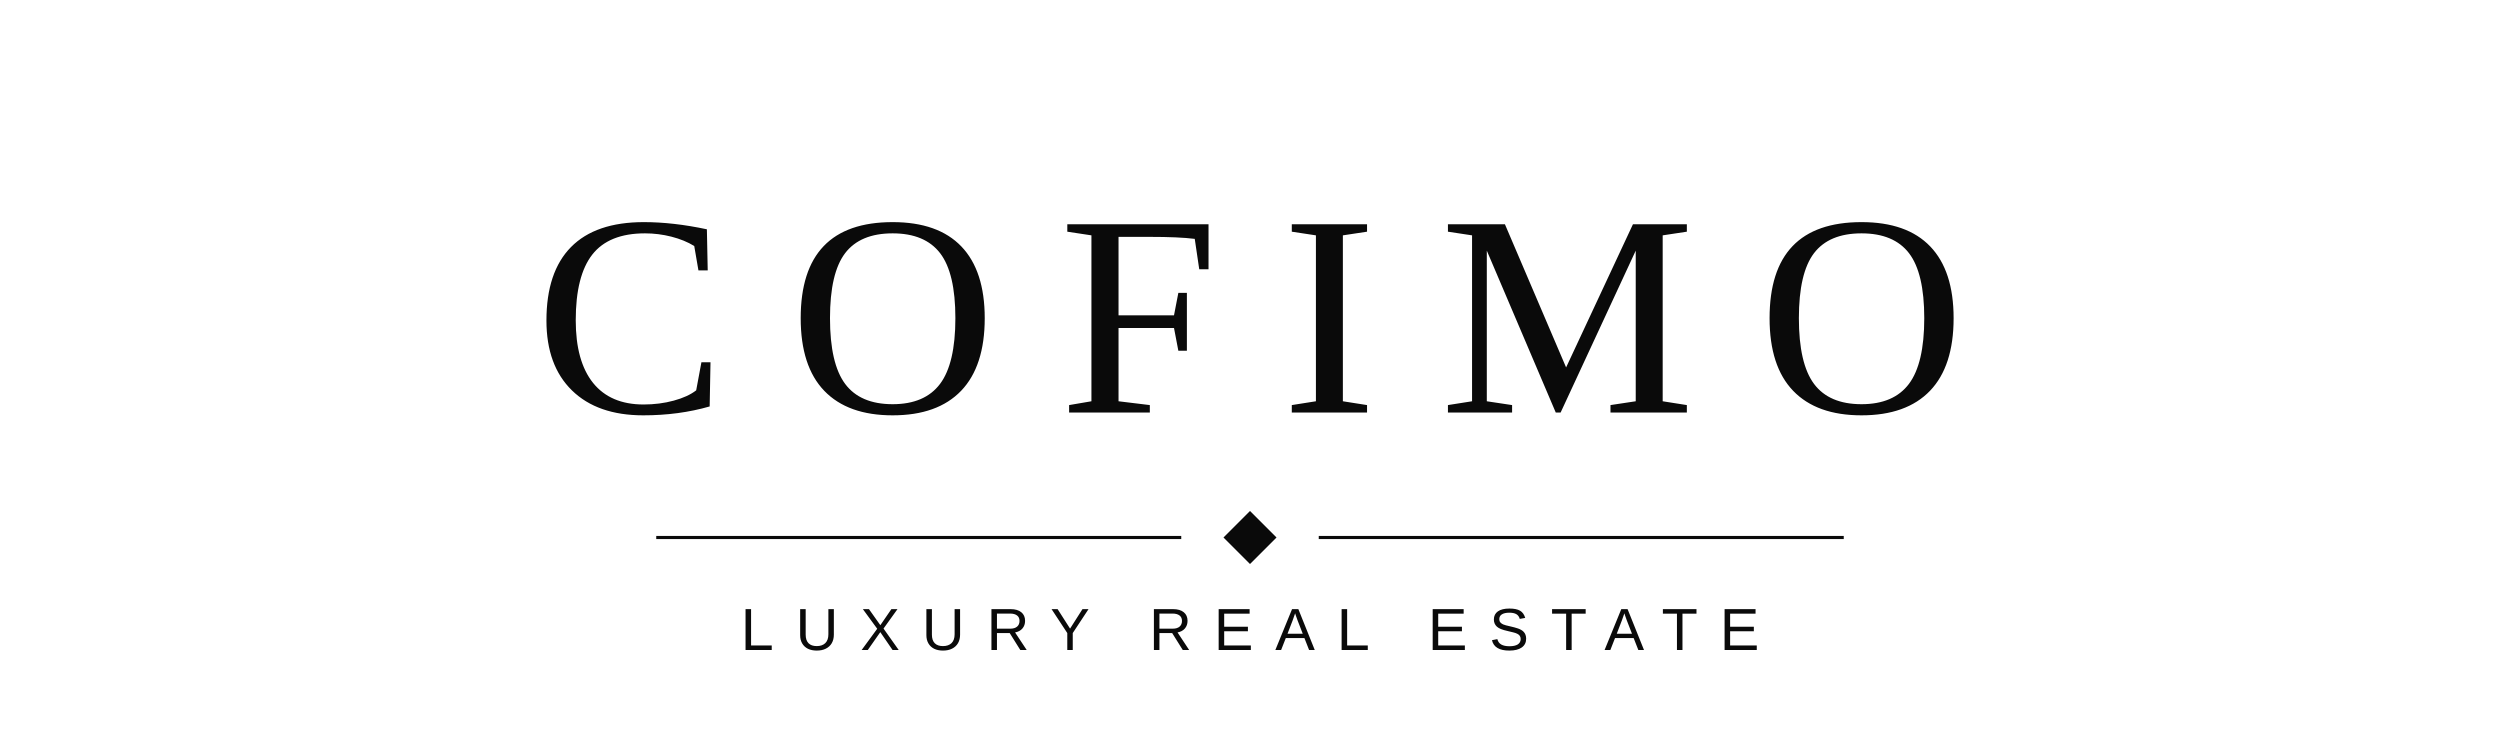
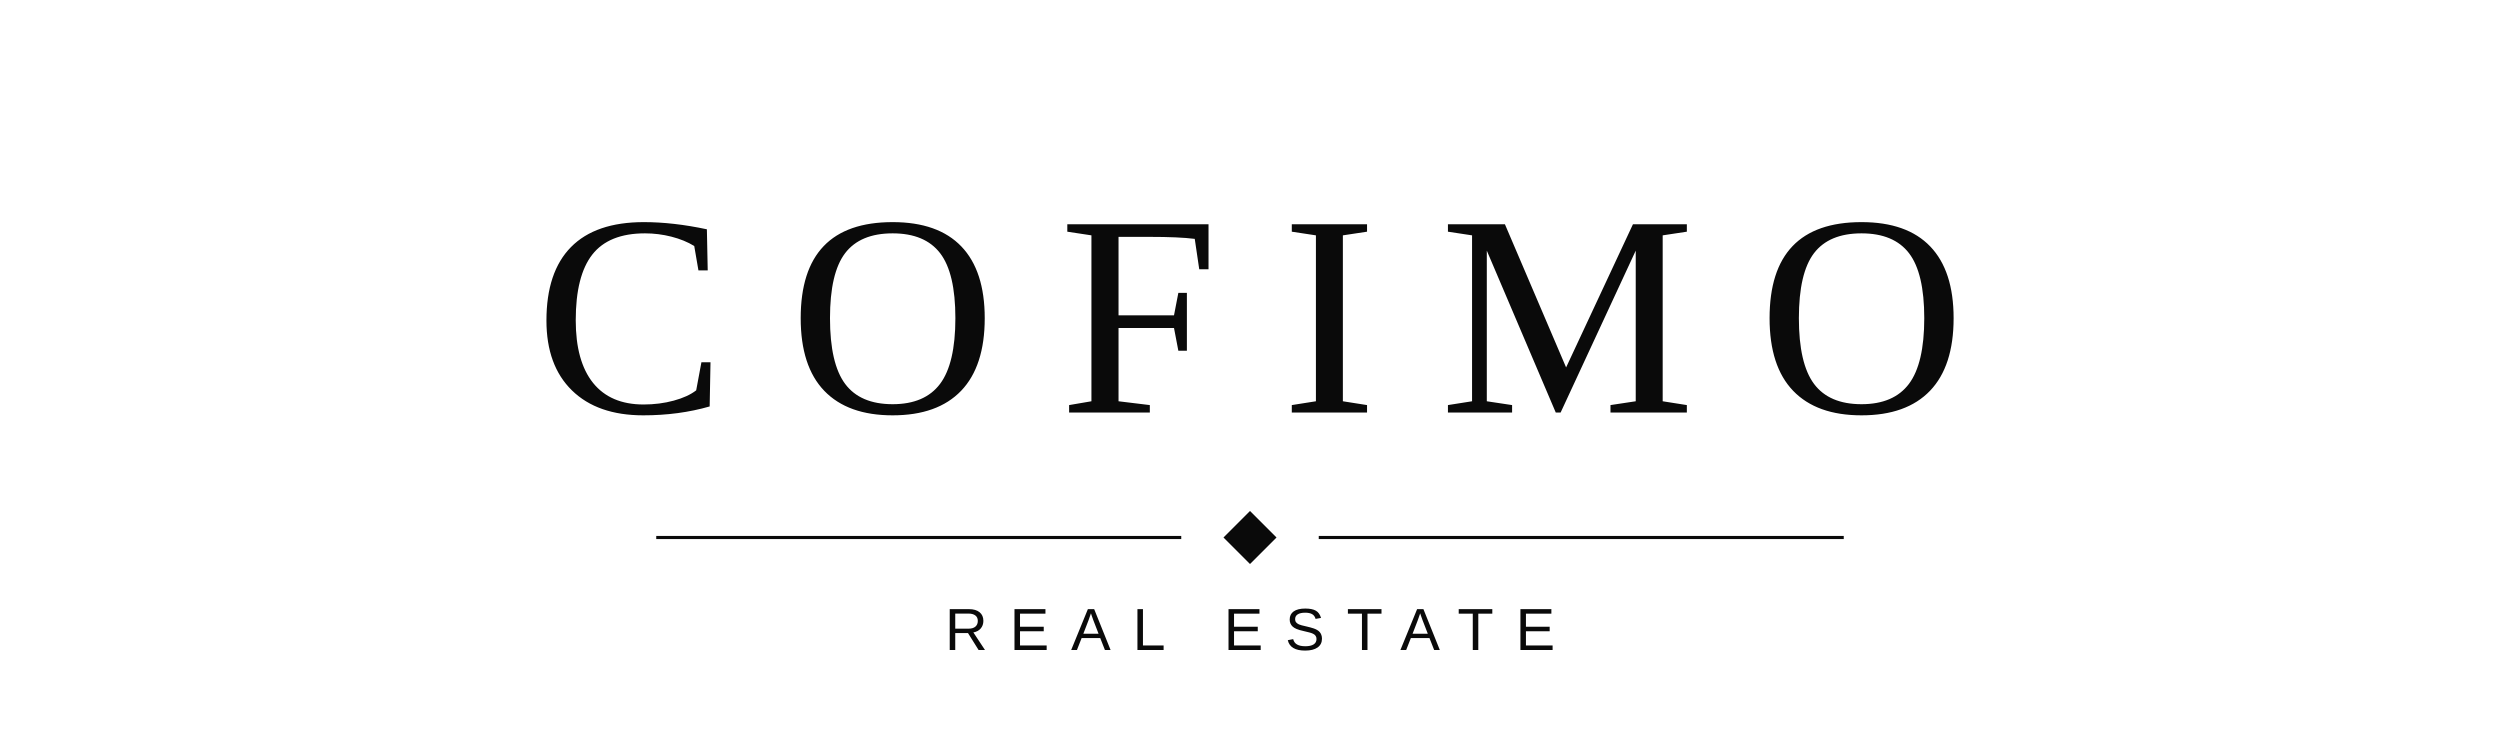
<svg xmlns="http://www.w3.org/2000/svg" width="800" height="240" viewBox="0 0 800 240">
  <text x="400" y="132" text-anchor="middle" font-family="Georgia, 'Times New Roman', serif" font-size="92" font-weight="400" letter-spacing="20" fill="#0A0A0A">COFIMO</text>
  <line x1="210" y1="172" x2="378" y2="172" stroke="#0A0A0A" stroke-width="1" />
  <rect x="394" y="166" width="12" height="12" fill="#0A0A0A" transform="rotate(45 400 172)" />
  <line x1="422" y1="172" x2="590" y2="172" stroke="#0A0A0A" stroke-width="1" />
-   <text x="400" y="208" text-anchor="middle" font-family="'Helvetica Neue', Arial, sans-serif" font-size="19" font-weight="400" letter-spacing="7" fill="#0A0A0A">LUXURY REAL ESTATE</text>
+   <text x="400" y="208" text-anchor="middle" font-family="'Helvetica Neue', Arial, sans-serif" font-size="19" font-weight="400" letter-spacing="7" fill="#0A0A0A">REAL ESTATE</text>
</svg>
